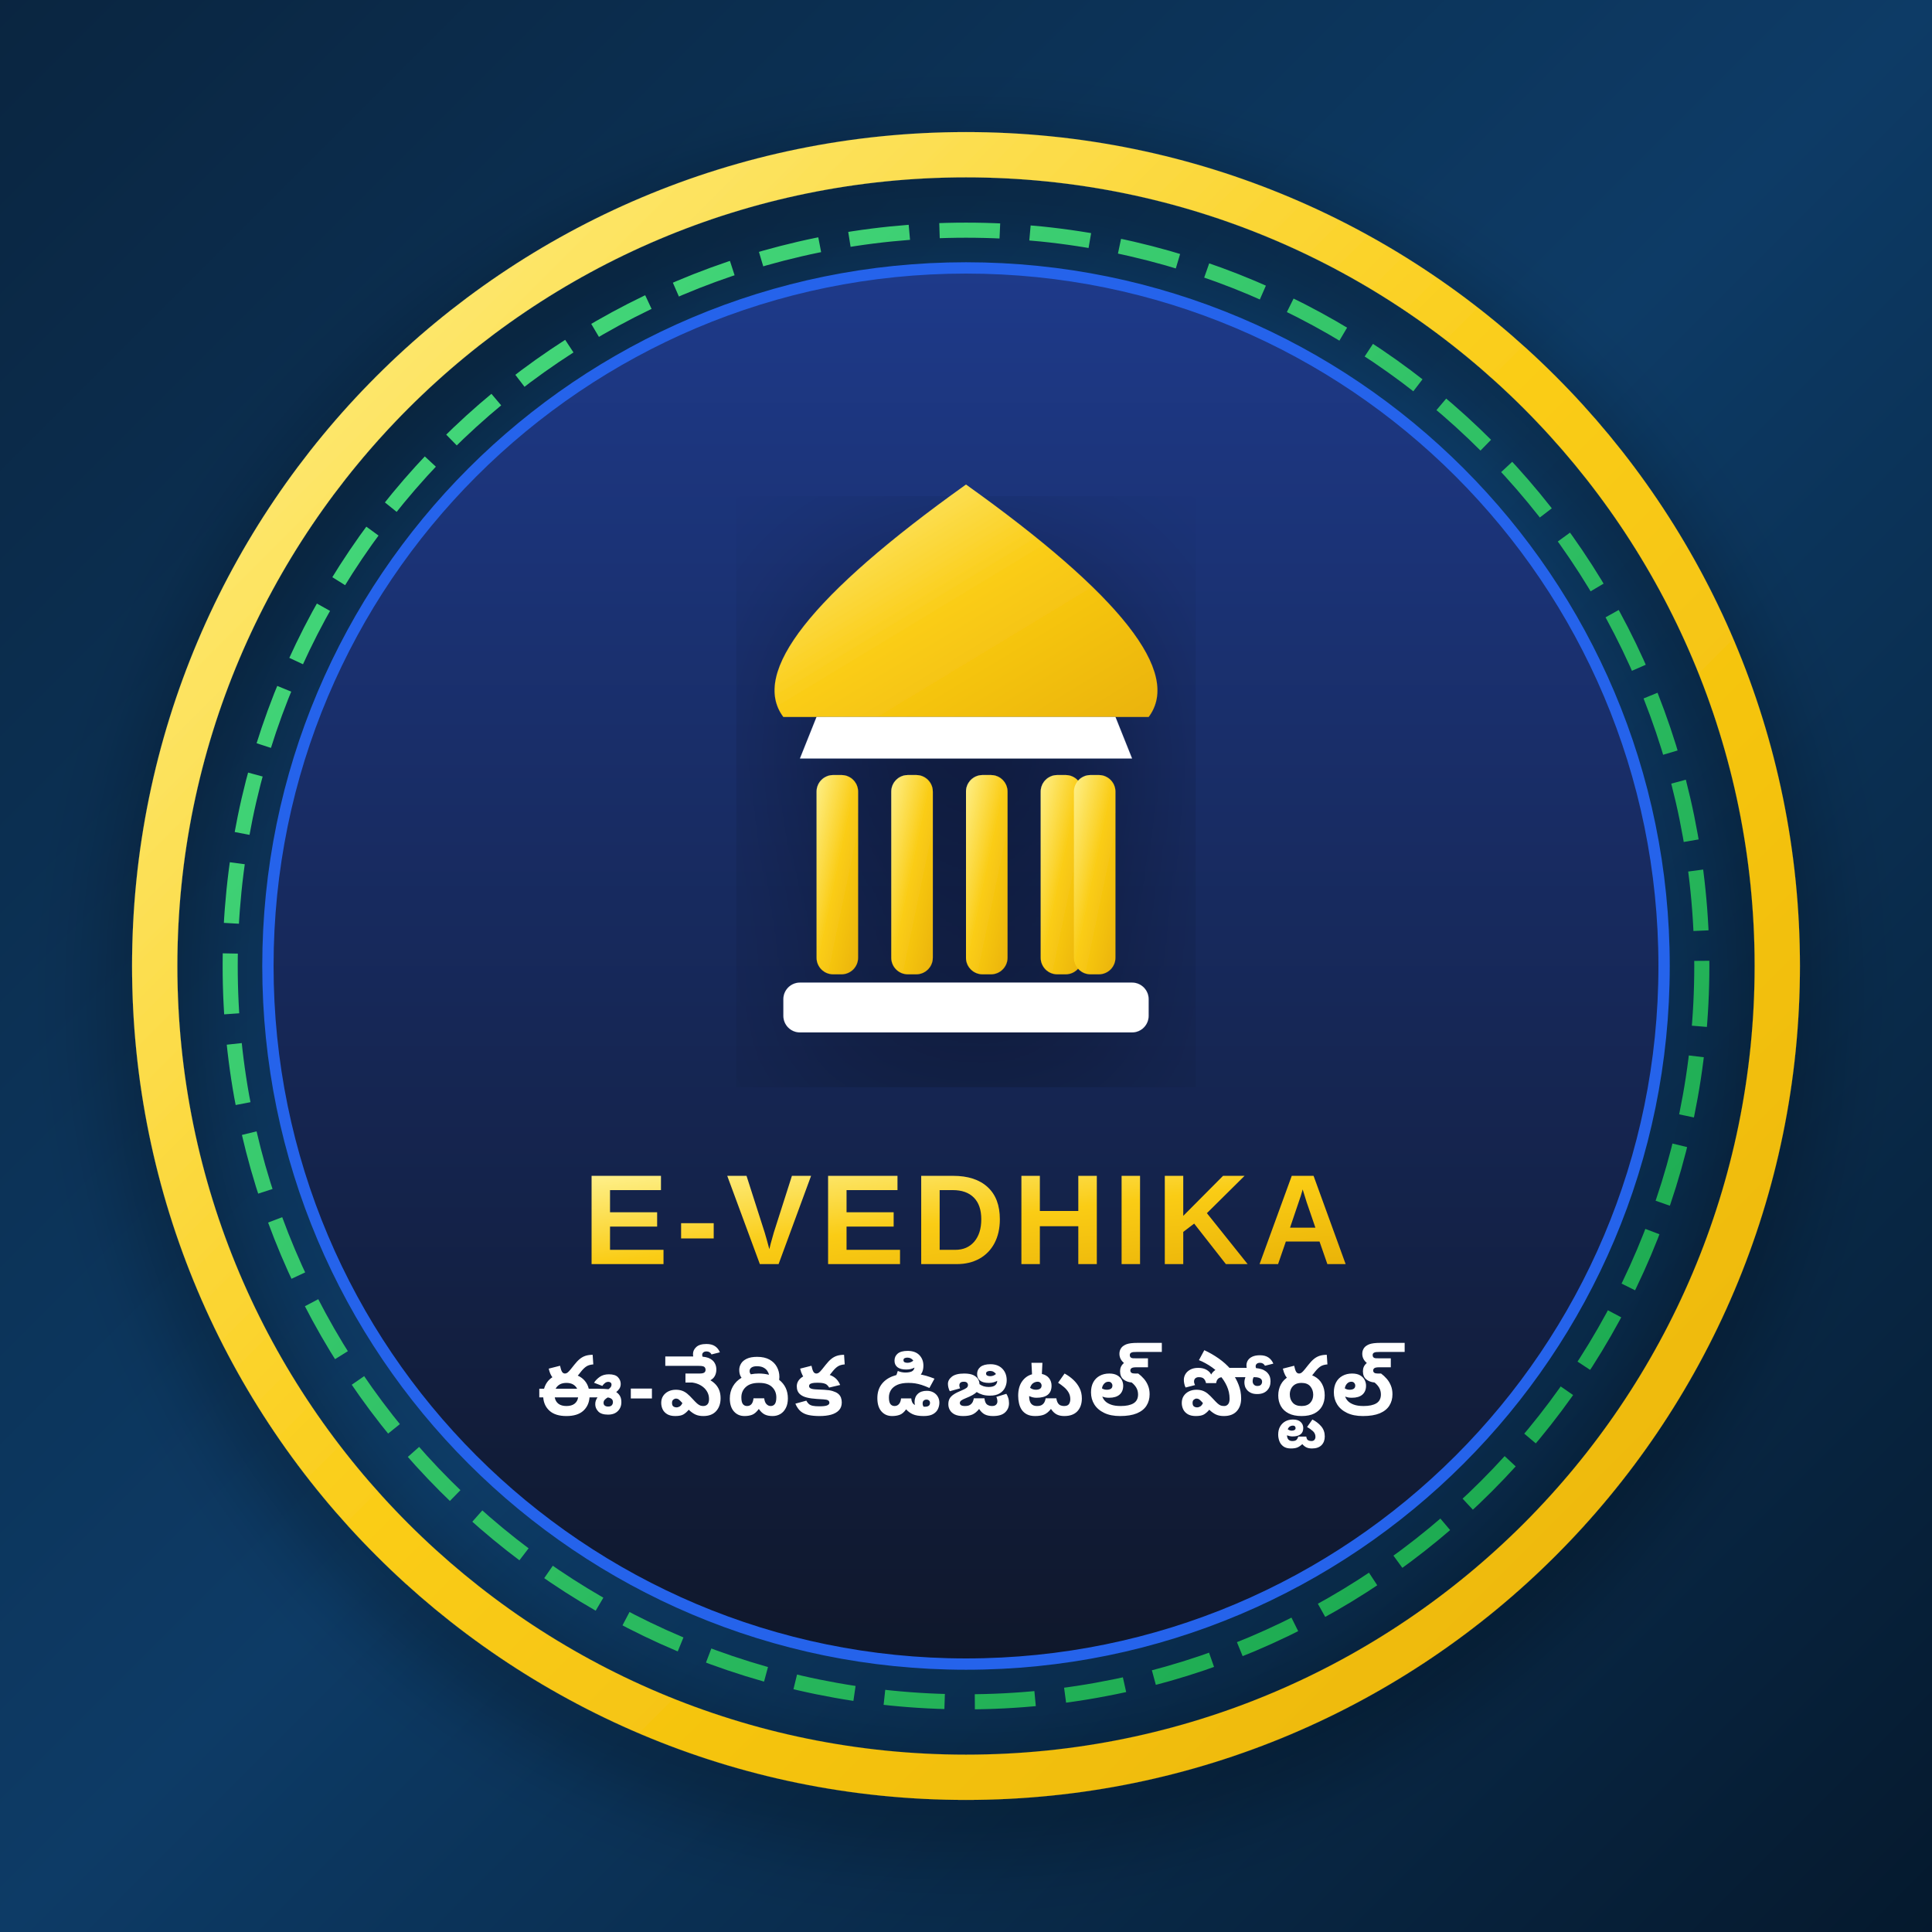
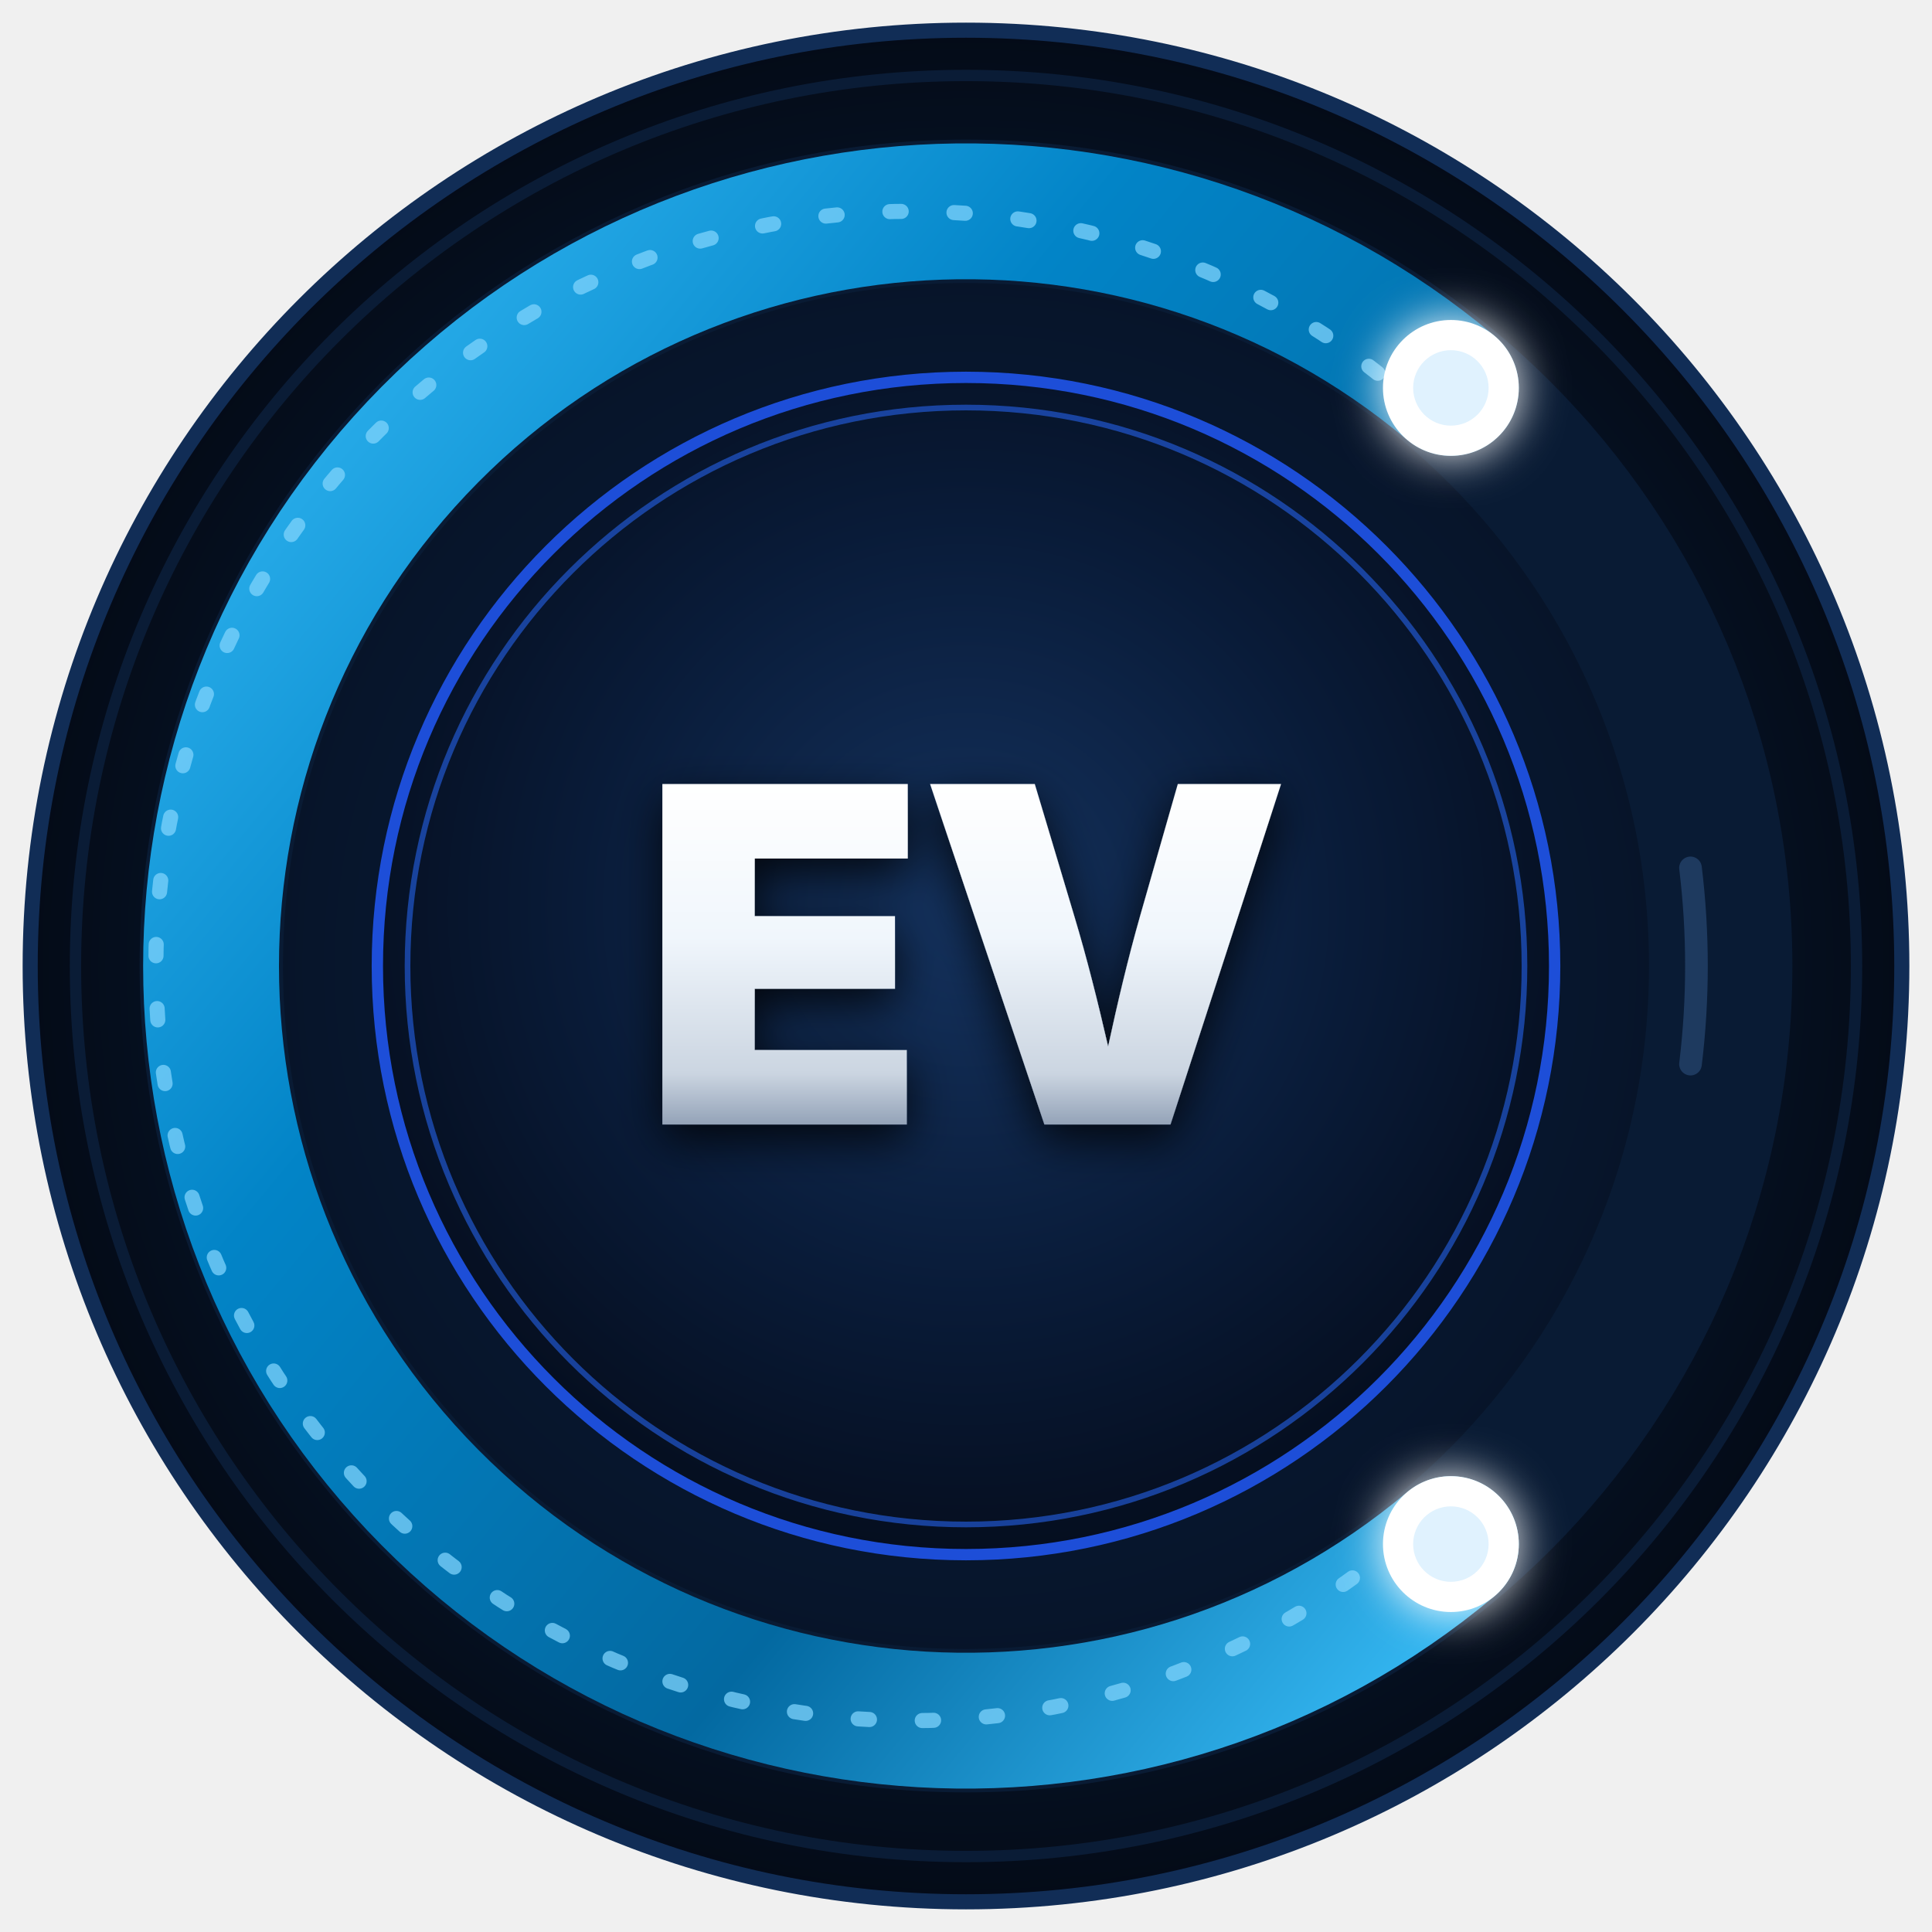
<svg xmlns="http://www.w3.org/2000/svg" viewBox="0 0 512 512" width="512" height="512">
  <defs>
-     <linearGradient id="bgGrad" x1="0%" y1="0%" x2="100%" y2="100%">
-       <stop offset="0%" stop-color="#0a2540" />
-       <stop offset="50%" stop-color="#0d3b66" />
-       <stop offset="100%" stop-color="#05192d" />
+     <radialGradient id="bgGrad" cx="50%" cy="50%" r="50%">
+       <stop offset="0%" stop-color="#0c2242" />
+       <stop offset="70%" stop-color="#07152b" />
+       <stop offset="100%" stop-color="#040b17" />
+     </radialGradient>
+     <linearGradient id="arcGrad" x1="0%" y1="0%" x2="100%" y2="100%">
+       <stop offset="0%" stop-color="#38bdf8" />
+       <stop offset="35%" stop-color="#0284c7" />
+       <stop offset="70%" stop-color="#0369a1" />
+       <stop offset="100%" stop-color="#38bdf8" />
    </linearGradient>
-     <linearGradient id="goldGrad" x1="0%" y1="0%" x2="100%" y2="100%">
-       <stop offset="0%" stop-color="#fef08a" />
-       <stop offset="50%" stop-color="#facc15" />
-       <stop offset="100%" stop-color="#eab308" />
+     <radialGradient id="coreGrad" cx="50%" cy="45%" r="55%">
+       <stop offset="0%" stop-color="#14325e" />
+       <stop offset="60%" stop-color="#091b38" />
+       <stop offset="100%" stop-color="#050e1f" />
+     </radialGradient>
+     <linearGradient id="textGrad" x1="0%" y1="0%" x2="0%" y2="100%">
+       <stop offset="0%" stop-color="#ffffff" />
+       <stop offset="45%" stop-color="#f0f6fc" />
+       <stop offset="85%" stop-color="#cbd5e1" />
+       <stop offset="100%" stop-color="#94a3b8" />
    </linearGradient>
-     <linearGradient id="emeraldGrad" x1="0%" y1="0%" x2="100%" y2="100%">
-       <stop offset="0%" stop-color="#4ade80" />
-       <stop offset="100%" stop-color="#16a34a" />
-     </linearGradient>
-     <linearGradient id="badgeGrad" x1="0%" y1="0%" x2="0%" y2="100%">
-       <stop offset="0%" stop-color="#1e3a8a" />
-       <stop offset="100%" stop-color="#0f172a" />
-     </linearGradient>
-     <filter id="shadow" x="-10%" y="-10%" width="120%" height="120%">
-       <feDropShadow dx="0" dy="8" stdDeviation="12" flood-color="#000000" flood-opacity="0.5" />
+     <filter id="knobGlow" x="-50%" y="-50%" width="200%" height="200%">
+       <feGaussianBlur stdDeviation="6" result="blur" />
+       <feMerge>
+         <feMergeNode in="blur" />
+         <feMergeNode in="SourceGraphic" />
+       </feMerge>
+     </filter>
+     <filter id="textShadow" x="-20%" y="-20%" width="140%" height="140%">
+       <feDropShadow dx="0" dy="4" stdDeviation="6" flood-color="#000000" flood-opacity="0.8" />
    </filter>
  </defs>
-   <rect width="512" height="512" fill="url(#bgGrad)" />
-   <circle cx="256" cy="256" r="215" fill="none" stroke="url(#goldGrad)" stroke-width="12" filter="url(#shadow)" />
-   <circle cx="256" cy="256" r="195" fill="none" stroke="url(#emeraldGrad)" stroke-width="4" stroke-dasharray="16 8" />
-   <circle cx="256" cy="256" r="185" fill="url(#badgeGrad)" stroke="#2563eb" stroke-width="3" />
-   <g transform="translate(256, 190) scale(2.2)" filter="url(#shadow)">
-     <path d="M 0 -28 Q -28 -8 -22 0 L 22 0 Q 28 -8 0 -28 Z" fill="url(#goldGrad)" />
-     <path d="M -18 0 L 18 0 L 20 5 L -20 5 Z" fill="#ffffff" />
-     <rect x="-18" y="7" width="5" height="24" rx="2" fill="url(#goldGrad)" />
-     <rect x="-9" y="7" width="5" height="24" rx="2" fill="url(#goldGrad)" />
-     <rect x="0" y="7" width="5" height="24" rx="2" fill="url(#goldGrad)" />
-     <rect x="9" y="7" width="5" height="24" rx="2" fill="url(#goldGrad)" />
-     <rect x="13" y="7" width="5" height="24" rx="2" fill="url(#goldGrad)" />
-     <rect x="-22" y="32" width="44" height="6" rx="2" fill="#ffffff" />
-   </g>
-   <text x="256" y="335" text-anchor="middle" fill="url(#goldGrad)" font-size="34" font-weight="900" font-family="'Segoe UI', Arial, sans-serif" letter-spacing="2">
-     E-VEDHIKA
-   </text>
-   <text x="256" y="375" text-anchor="middle" fill="#ffffff" font-size="22" font-weight="800" font-family="'Segoe UI', Arial, sans-serif" letter-spacing="1">
-     ఈ-వేదిక డిజిటల్ పోర్టల్
+   <circle cx="256" cy="256" r="248" fill="url(#bgGrad)" stroke="#112d56" stroke-width="4" />
+   <circle cx="256" cy="256" r="236" fill="none" stroke="#0a1c36" stroke-width="3" />
+   <circle cx="256" cy="256" r="200" fill="none" stroke="#091b34" stroke-width="38" />
+   <path d="M 384.5 102.8 A 200 200 0 1 0 384.5 409.2" fill="none" stroke="url(#arcGrad)" stroke-width="36" stroke-linecap="round" />
+   <path d="M 378 110 A 200 200 0 1 0 378 402" fill="none" stroke="#7dd3fc" stroke-width="4" stroke-linecap="round" stroke-dasharray="3 14" opacity="0.75" />
+   <circle cx="384.5" cy="102.8" r="18" fill="#ffffff" filter="url(#knobGlow)" />
+   <circle cx="384.5" cy="102.8" r="10" fill="#e0f2fe" />
+   <circle cx="384.5" cy="409.2" r="18" fill="#ffffff" filter="url(#knobGlow)" />
+   <circle cx="384.5" cy="409.2" r="10" fill="#e0f2fe" />
+   <path d="M 448 230 A 215 215 0 0 1 448 282" fill="none" stroke="#1e3a5f" stroke-width="6" stroke-linecap="round" />
+   <circle cx="256" cy="256" r="156" fill="url(#coreGrad)" stroke="#1d4ed8" stroke-width="3" />
+   <circle cx="256" cy="256" r="148" fill="none" stroke="#2563eb" stroke-width="1.5" opacity="0.6" />
+   <text x="256" y="298" text-anchor="middle" fill="url(#textGrad)" font-size="124" font-weight="900" font-family="'Inter', 'Arial Black', Impact, 'Segoe UI', system-ui, sans-serif" letter-spacing="-2" filter="url(#textShadow)">
+     EV
  </text>
</svg>
